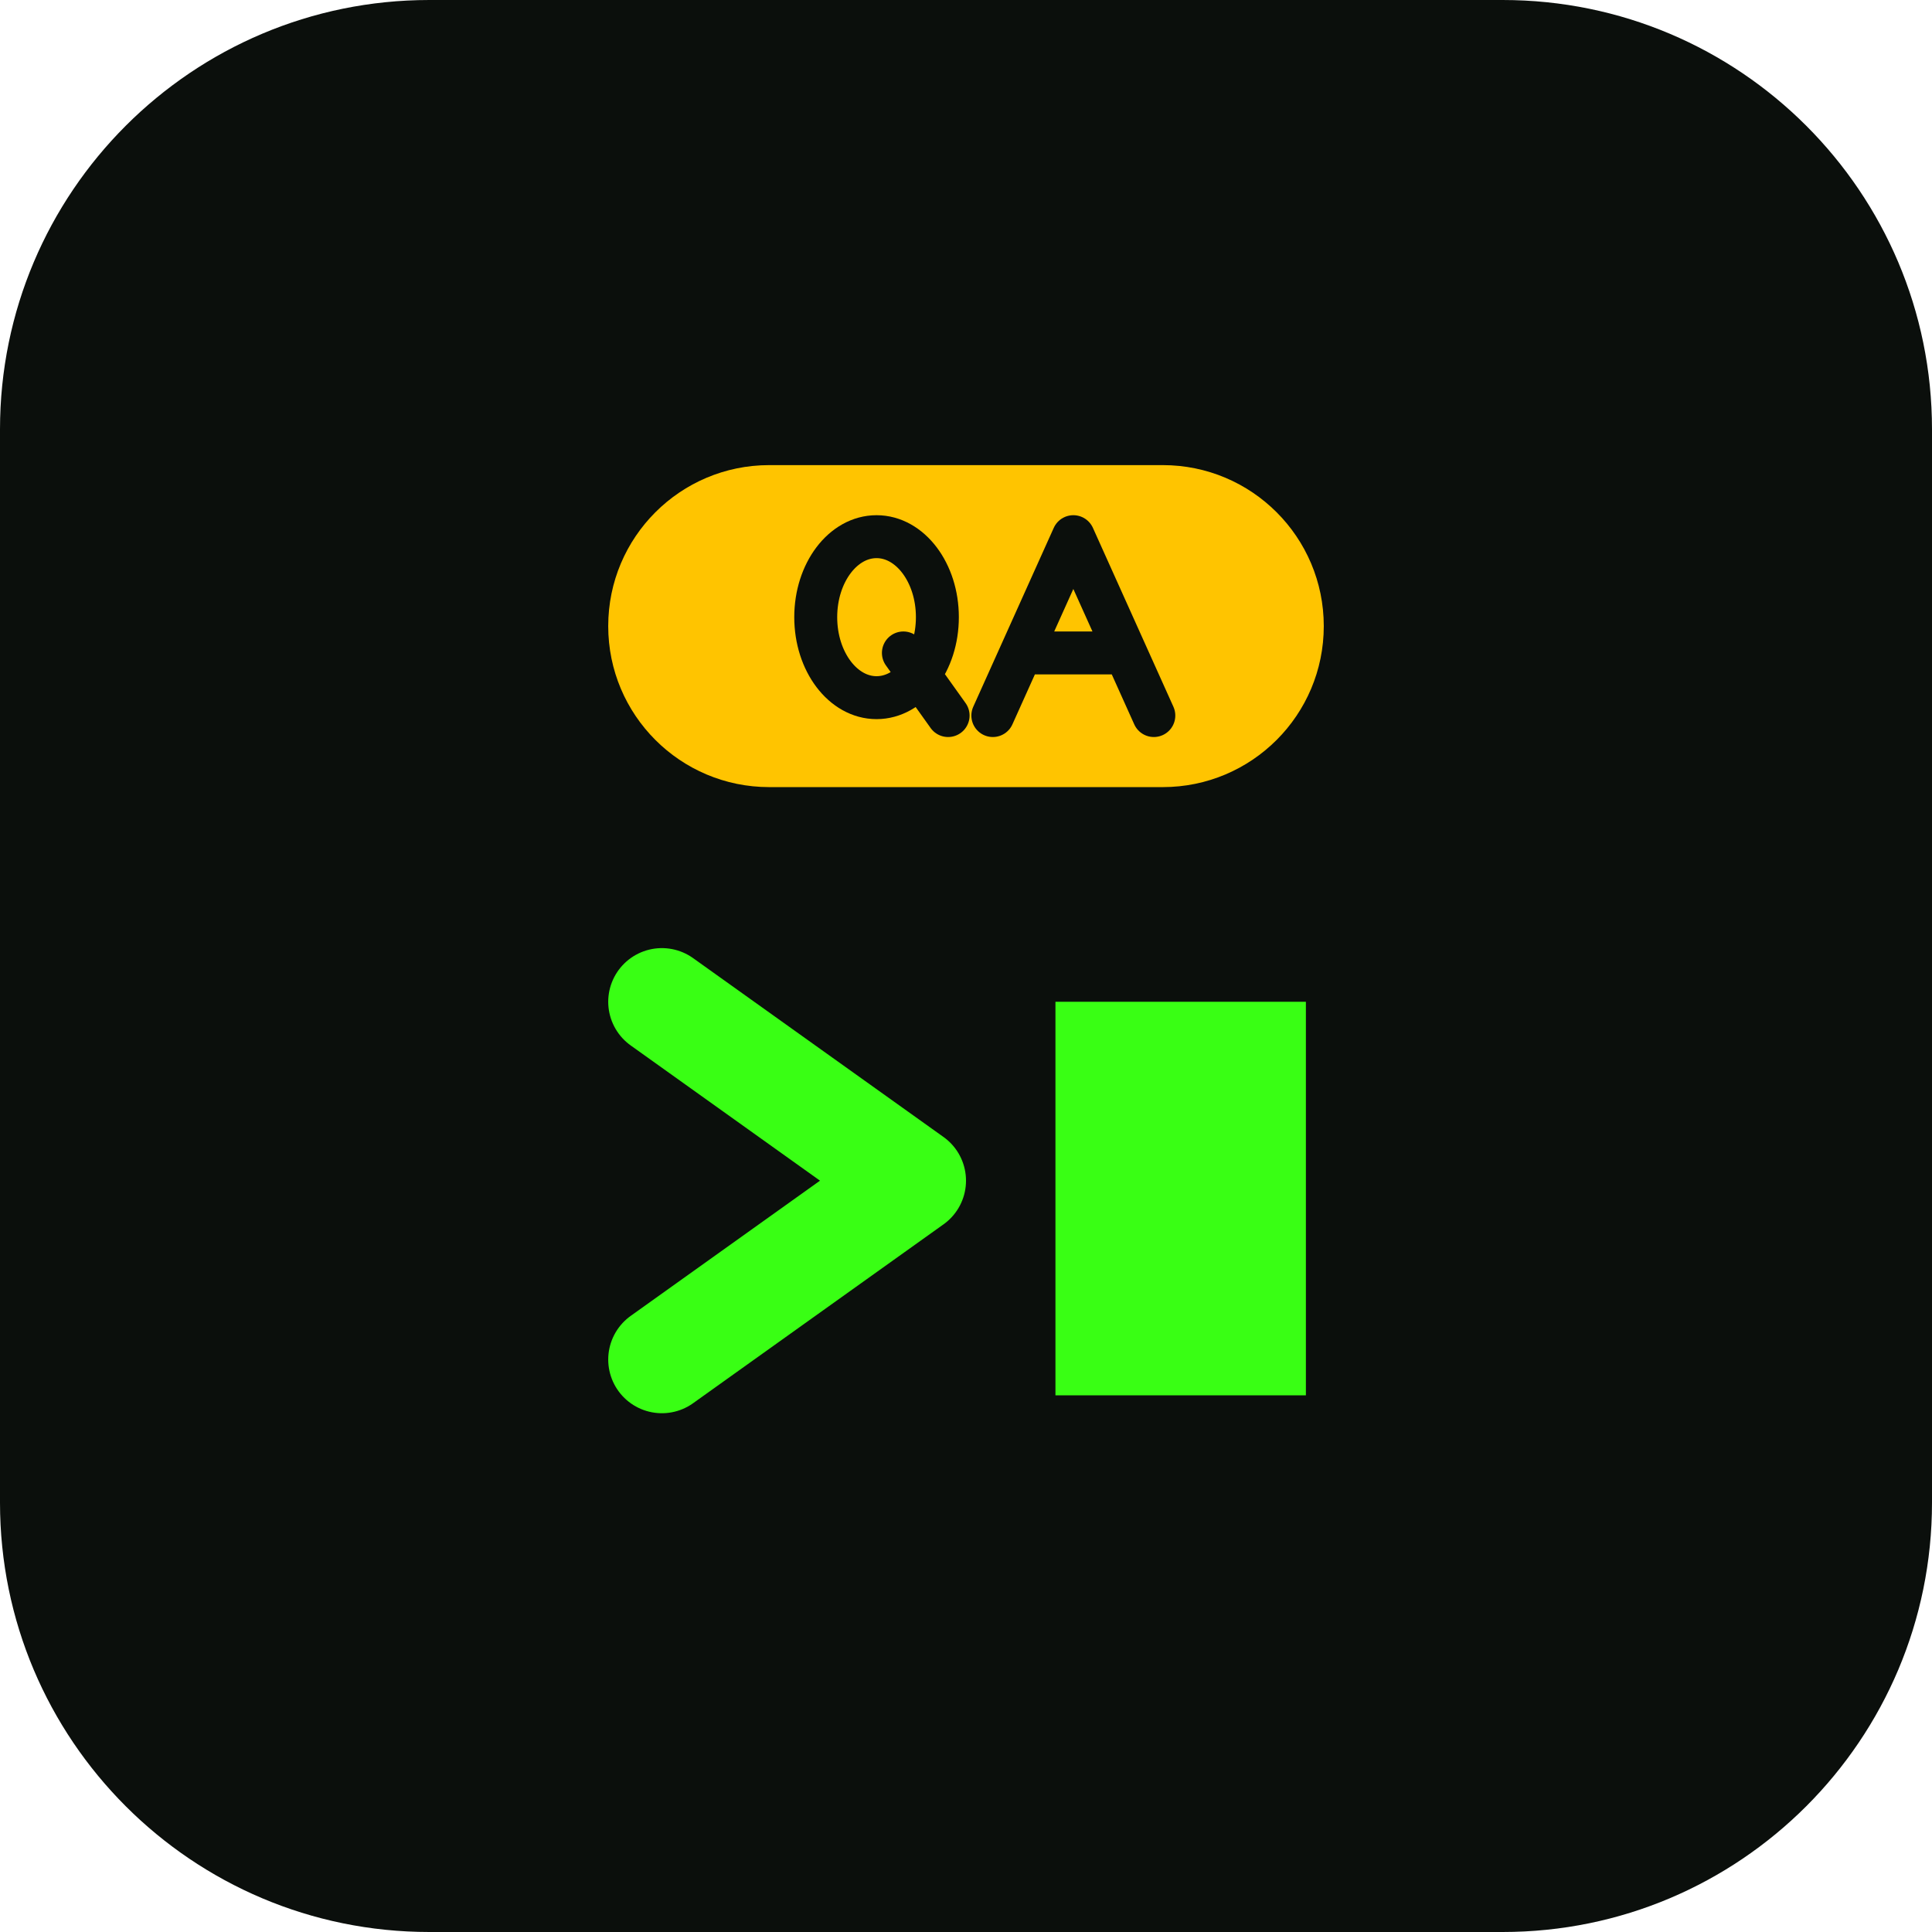
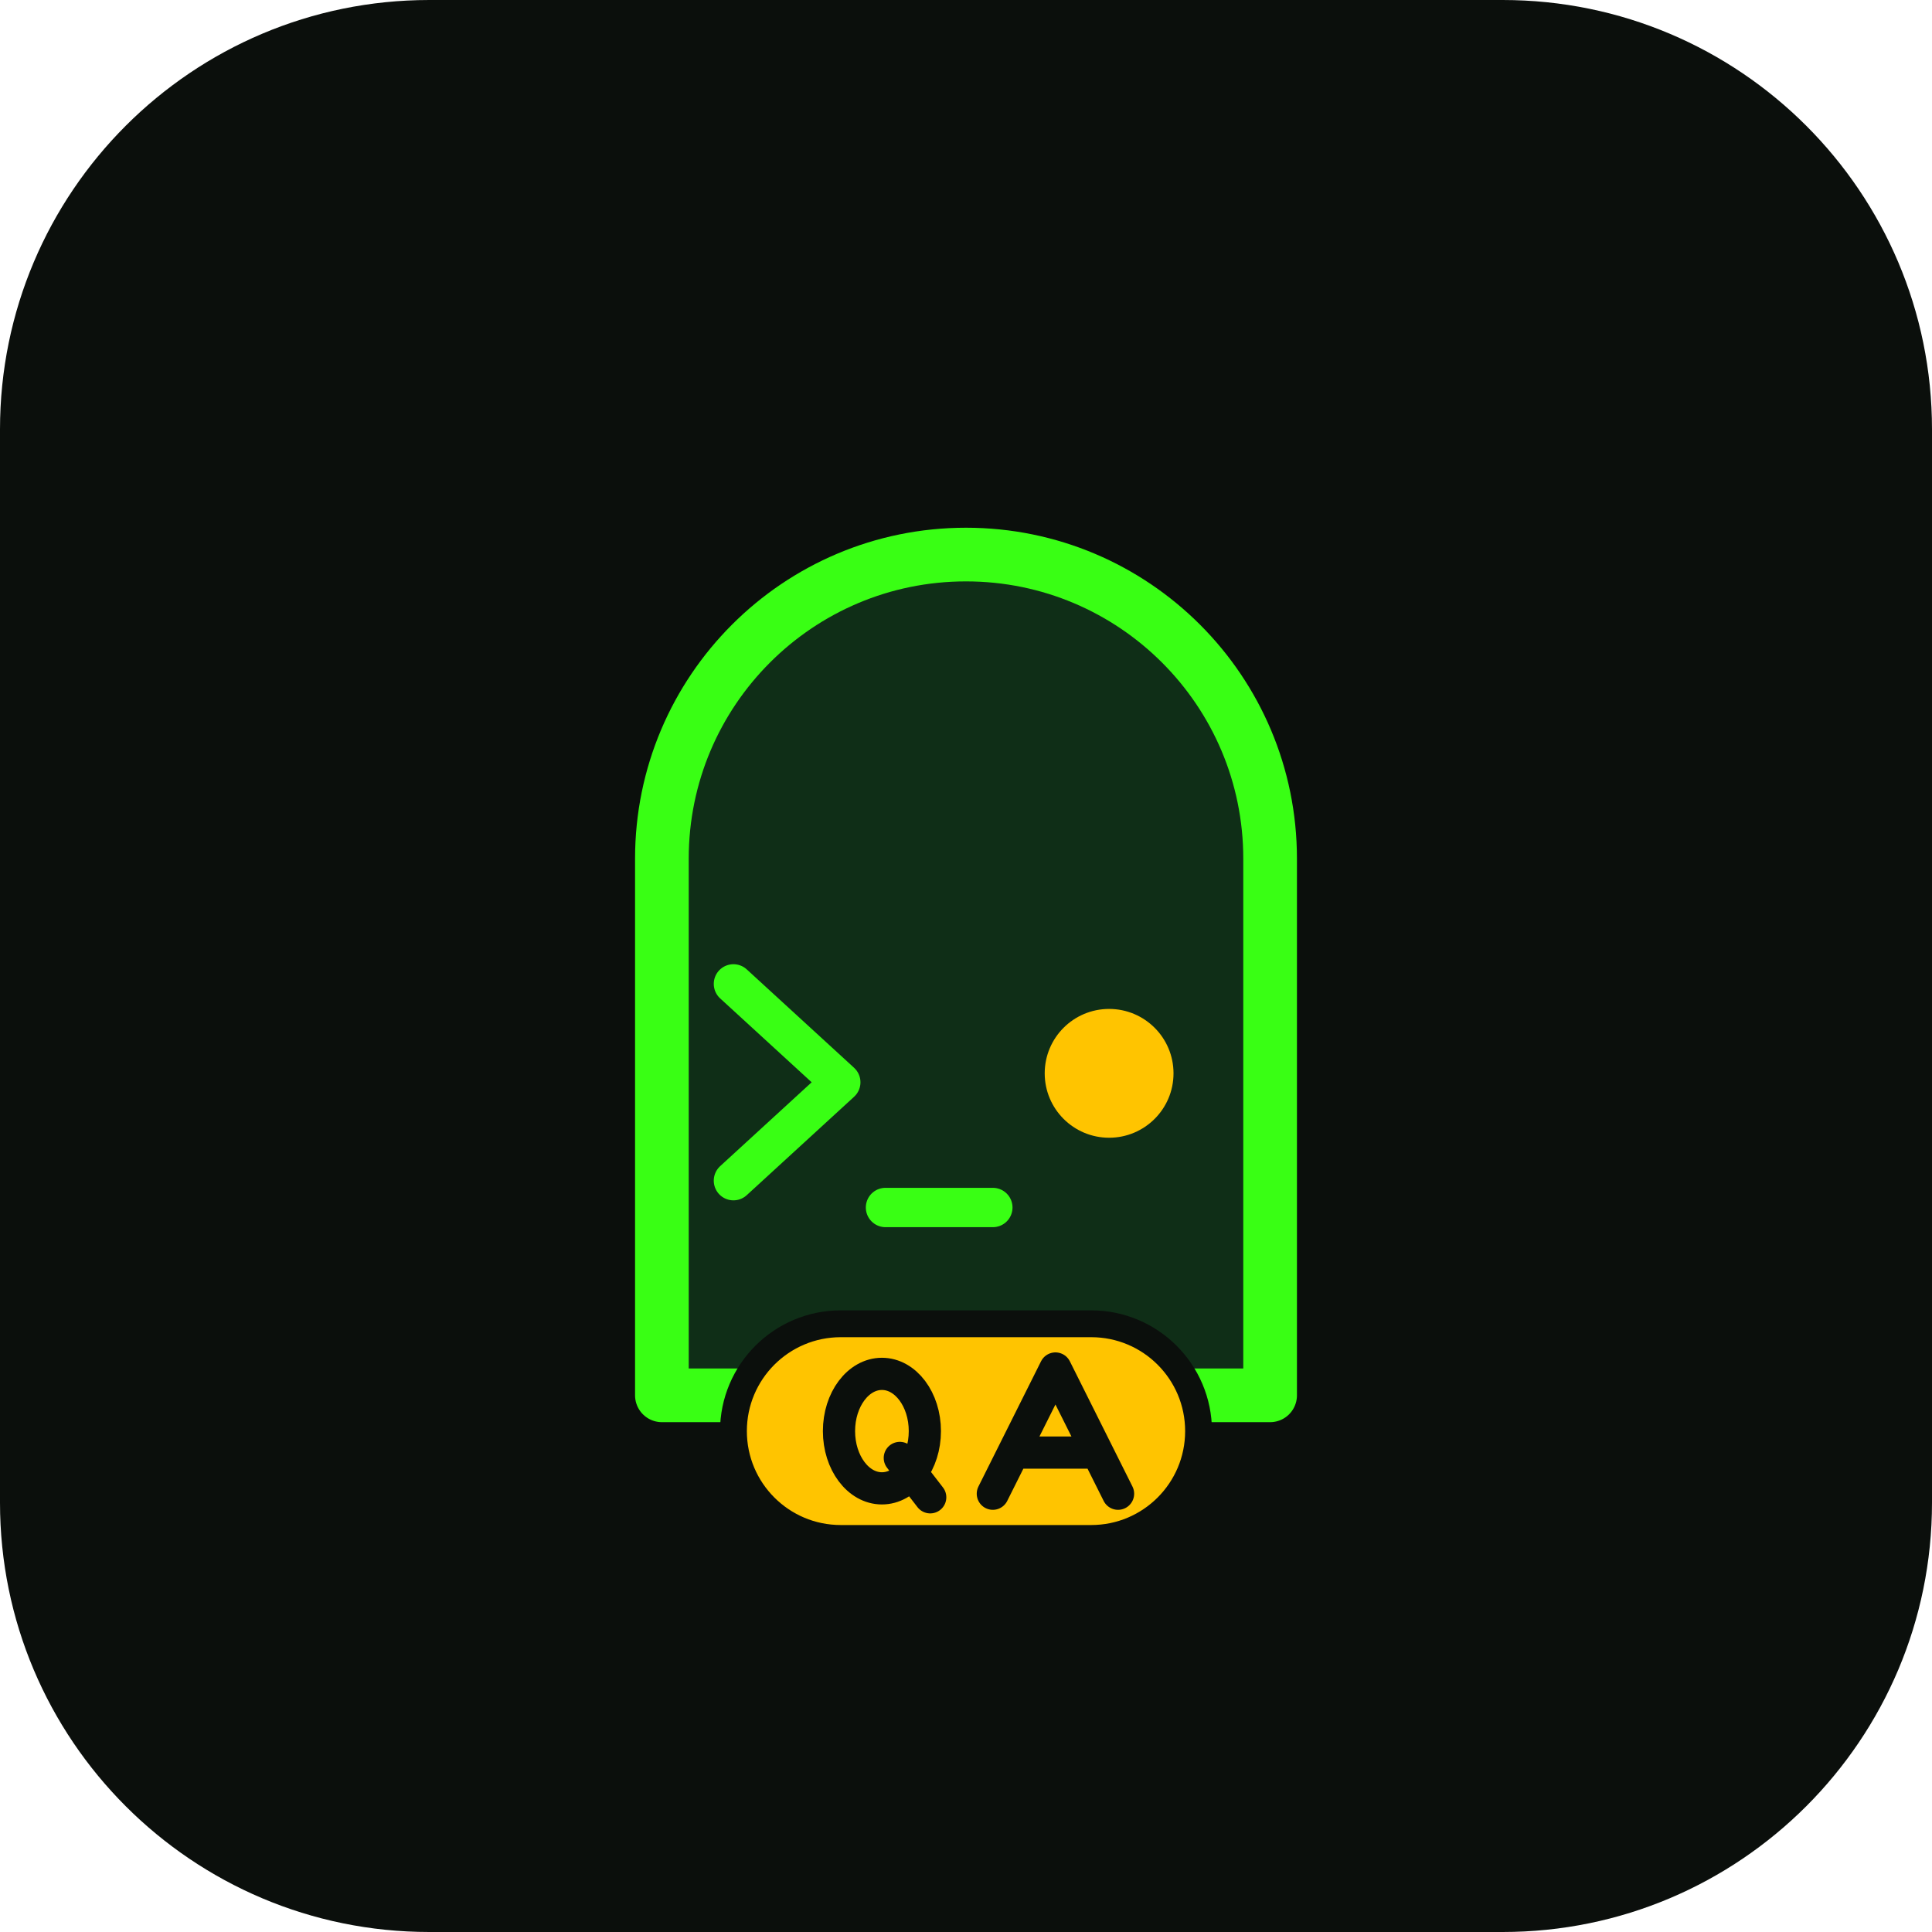
<svg xmlns="http://www.w3.org/2000/svg" viewBox="0 0 108 108" width="128" height="128">
  <rect width="108" height="108" rx="24" fill="#0B0F0C" />
-   <path d="M43,26 H65 A9,9 0 0 1 65,44 H43 A9,9 0 0 1 43,26 Z" fill="#FFC400" />
-   <g fill="none" stroke="#0B0F0C" stroke-width="2.4" stroke-linecap="round" stroke-linejoin="round">
-     <path d="M49,34.5 m-3.4,0 a3.4,4.5 0 1 1 6.8,0 a3.4,4.5 0 1 1 -6.8,0 M50.5,36.5 L53,40" />
-     <path d="M55.5,40 L60,30 L64.5,40 M57.2,36.5 H62.8" />
-   </g>
-   <path d="M37,56 L51,66 L37,76" fill="none" stroke="#39FF14" stroke-width="6" stroke-linecap="round" stroke-linejoin="round" />
-   <rect x="59" y="56" width="14" height="22" fill="#39FF14" />
+   <path d="M37,78 V48 A17,17 0 0 1 71,48 V78 Z" fill="#0F2E17" stroke="#39FF14" stroke-width="3" stroke-linejoin="round" />
+   <circle cx="62" cy="60" r="3.6" fill="#FFC400" />
+   <path d="M41,55 L47,60.5 L41,66 M49.5,67.5 H55.5" fill="none" stroke="#39FF14" stroke-width="2.2" stroke-linecap="round" stroke-linejoin="round" />
+   <path d="M47,74 H61 A6,6 0 0 1 61,86 H47 A6,6 0 0 1 47,74 Z" fill="#FFC400" stroke="#0B0F0C" stroke-width="1.5" />
+   <path d="M49.3,80 m-2.4,0 a2.4,3.2 0 1 1 4.8,0 a2.4,3.2 0 1 1 -4.8,0 M50.3,81.5 L52,83.7 M55.5,83.5 L59,76.5 L62.5,83.5 M56.8,81.2 H61.2" fill="none" stroke="#0B0F0C" stroke-width="1.8" stroke-linecap="round" stroke-linejoin="round" />
</svg>
